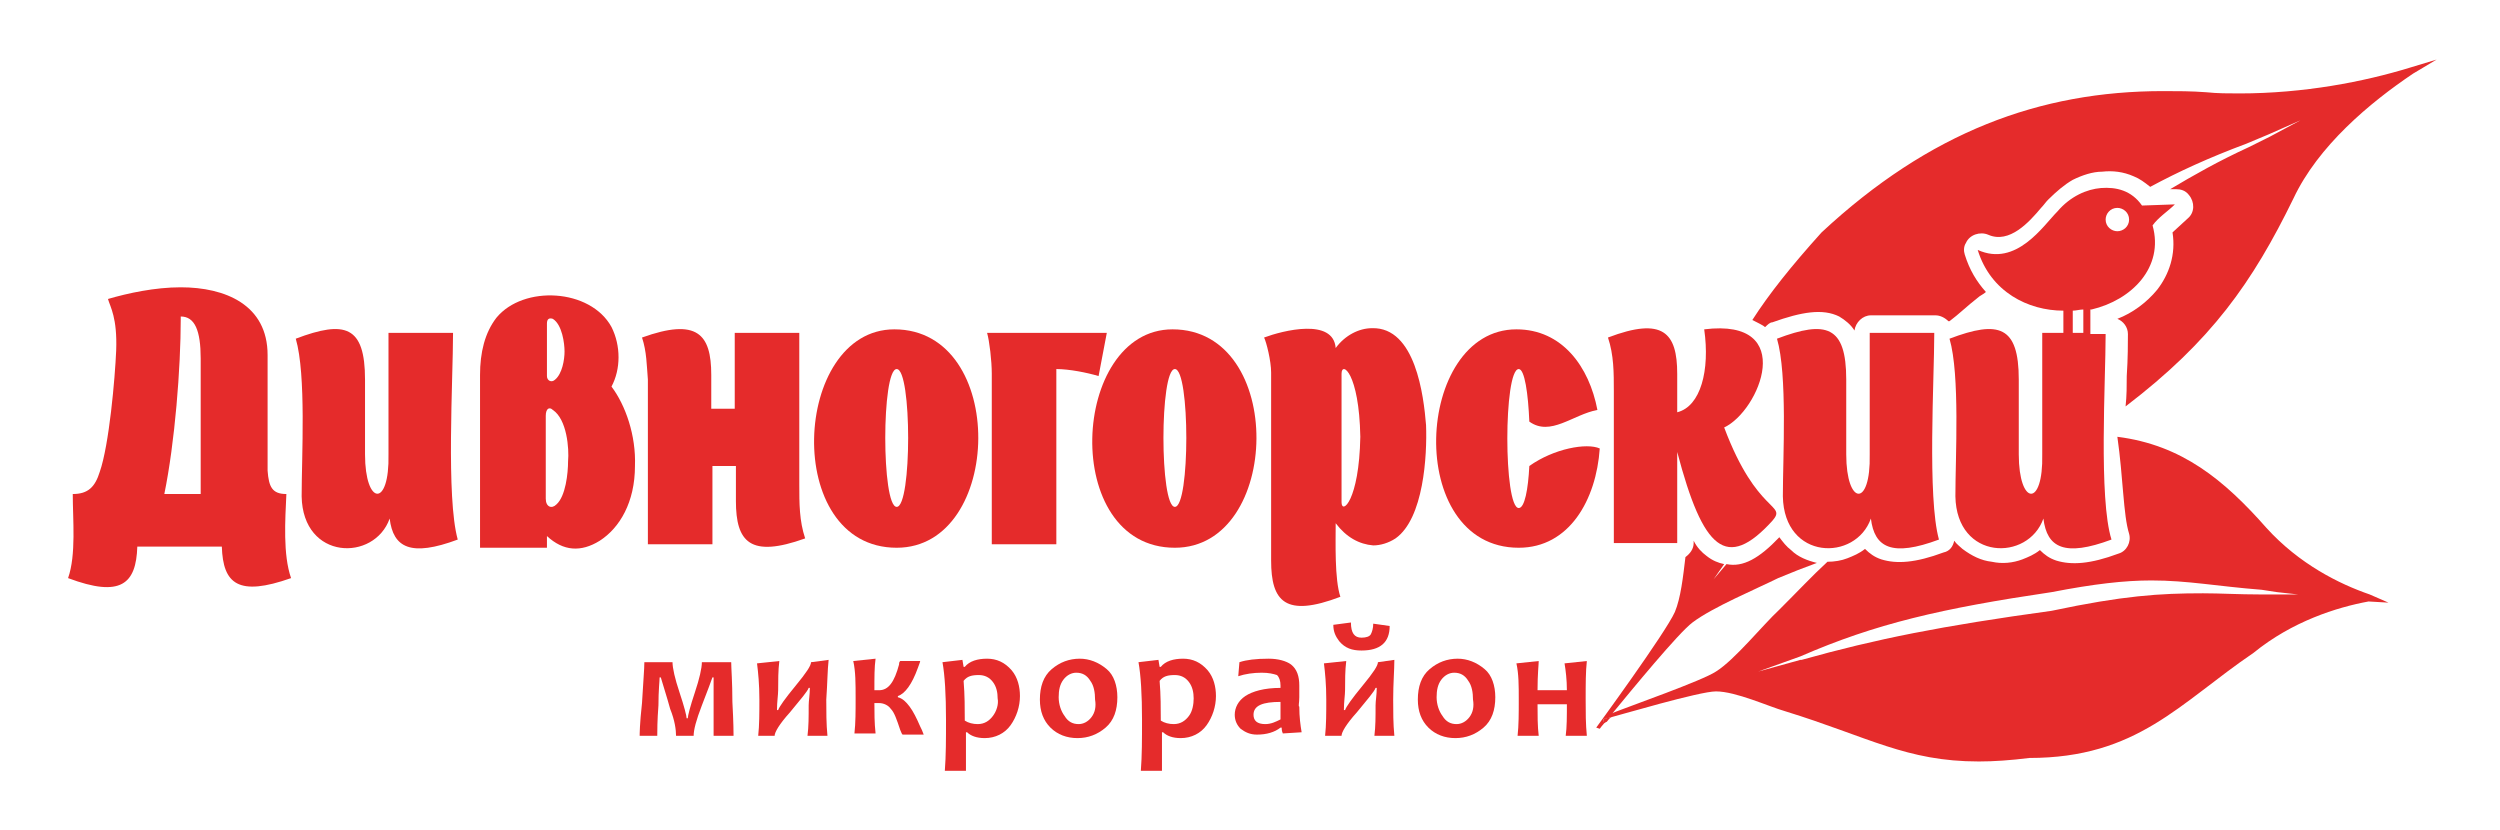
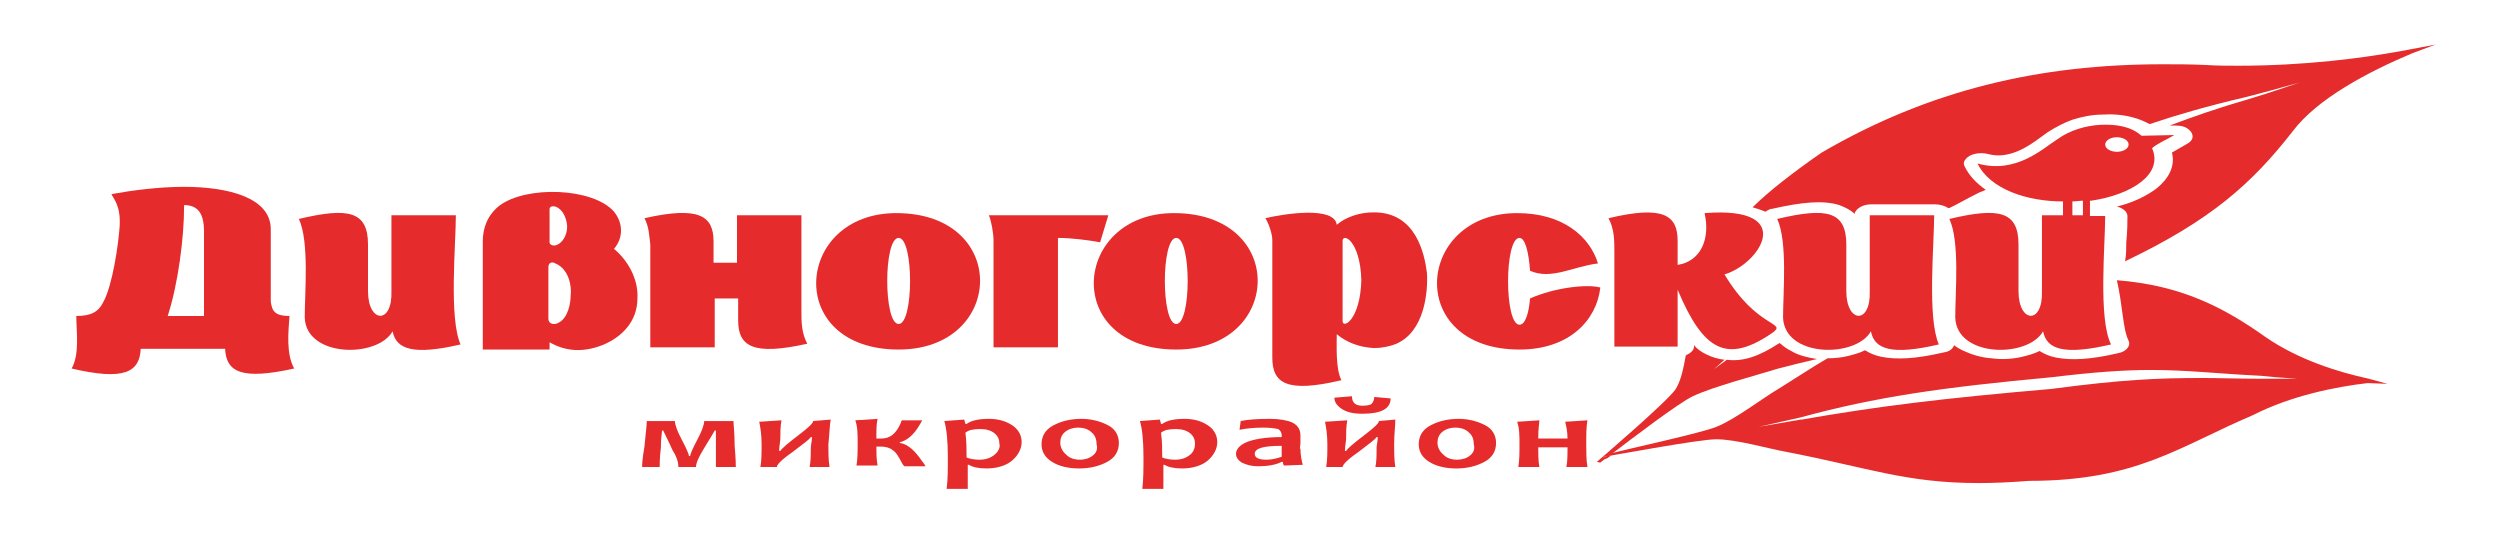
- <svg xmlns="http://www.w3.org/2000/svg" width="202" height="67" viewBox="0 0 202 67" fill="none">
-   <path d="M129.545 58.13C129.545 58.13 129.734 58.035 130.114 57.846C131.821 55.77 135.614 51.147 136.752 50.297C138.364 49.07 141.968 47.561 143.675 46.711C144.813 46.239 145.762 45.862 146.805 45.484C146.046 45.296 145.287 45.013 144.718 44.447C144.339 44.163 144.054 43.786 143.77 43.408C142.158 45.107 140.83 45.862 139.502 45.579L138.459 46.806L139.313 45.579C138.838 45.484 138.364 45.296 137.89 44.918C137.511 44.635 137.131 44.258 136.847 43.691V43.88C136.847 44.352 136.562 44.73 136.183 45.013C135.993 46.617 135.804 48.316 135.33 49.448C134.571 51.147 128.976 58.79 128.976 58.79L129.26 58.885C129.26 58.885 129.45 58.601 129.829 58.224C129.639 58.318 129.545 58.318 129.545 58.318V58.13Z" fill="#E52B2B" />
-   <path d="M142.632 26.422C142.822 26.234 143.011 26.045 143.201 26.045C145.572 25.196 147.279 24.913 148.607 25.573C149.081 25.856 149.555 26.234 149.84 26.706C149.934 26.045 150.503 25.479 151.167 25.479H156.383C156.763 25.479 157.142 25.668 157.426 25.951C157.426 25.951 157.426 25.951 157.521 25.951C158.28 25.384 158.944 24.724 159.797 24.063C159.987 23.875 160.271 23.78 160.461 23.591C159.702 22.742 159.133 21.799 158.754 20.572C158.659 20.289 158.659 19.911 158.849 19.628C159.133 18.968 159.987 18.684 160.651 18.968C162.358 19.723 163.97 17.93 164.918 16.797C165.108 16.608 165.298 16.325 165.487 16.137C166.151 15.476 166.815 14.91 167.479 14.532C168.238 14.155 169.091 13.872 169.85 13.872C170.703 13.777 171.557 13.872 172.41 14.249C172.885 14.438 173.264 14.721 173.738 15.098C176.014 13.872 178.48 12.739 181.515 11.607L183.317 10.852L185.877 9.72L183.411 11.041L181.704 11.89C179.239 13.023 177.247 14.155 175.35 15.287H175.825C176.204 15.287 176.583 15.382 176.868 15.759C177.342 16.325 177.342 17.175 176.773 17.646L175.54 18.779C175.825 20.572 175.256 22.176 174.307 23.403C173.454 24.441 172.316 25.29 171.083 25.762C171.557 25.951 171.936 26.422 171.936 26.989C171.936 27.649 171.936 28.97 171.841 30.386C171.841 31.141 171.841 31.99 171.747 32.839C178.67 27.555 181.989 22.837 185.308 16.042C187.3 11.796 191.472 8.304 194.981 5.945L196.878 4.813L194.697 5.473C190.998 6.606 186.162 7.549 180.946 7.549C180.092 7.549 179.144 7.549 178.29 7.455C177.057 7.361 175.919 7.361 174.781 7.361C164.824 7.361 155.909 10.663 147.184 18.779C144.718 21.515 142.917 23.78 141.589 25.856C141.968 26.045 142.348 26.234 142.632 26.422C142.442 26.328 142.537 26.422 142.632 26.422Z" fill="#E52B2B" />
-   <path d="M172.031 43.125C172.221 43.786 171.842 44.541 171.178 44.73C168.902 45.579 167.384 45.673 166.151 45.296C165.582 45.107 165.203 44.824 164.824 44.446C164.35 44.824 163.875 45.013 163.401 45.201C162.643 45.484 161.789 45.579 160.936 45.39C160.082 45.296 159.323 44.918 158.565 44.352C158.375 44.163 158.09 43.974 157.901 43.691C157.806 44.163 157.521 44.541 157.047 44.635C154.771 45.484 153.254 45.579 152.021 45.201C151.452 45.013 151.073 44.73 150.693 44.352C150.219 44.73 149.745 44.918 149.271 45.107C148.797 45.296 148.228 45.39 147.659 45.39C146.426 46.522 145.193 47.844 143.77 49.259C142.443 50.486 140.167 53.317 138.649 54.261C137.511 55.015 131.821 56.997 129.924 57.752C129.829 57.941 129.735 58.035 129.545 58.13C130.967 57.752 137.321 55.865 138.649 55.865C140.261 55.865 142.917 57.091 144.244 57.469C150.978 59.545 154.013 61.527 159.892 61.527C161.125 61.527 162.453 61.432 163.97 61.244C172.695 61.244 176.109 56.808 182.084 52.751C185.213 50.203 188.817 49.07 191.378 48.599L192.99 48.693L191.473 48.032C189.007 47.183 185.782 45.579 183.127 42.653C179.713 38.784 176.299 35.953 171.083 35.293C171.557 38.596 171.557 41.615 172.031 43.125ZM182.748 47.655L183.981 47.844L185.688 48.032H183.981H182.748H182.653C180.851 48.032 179.428 47.938 178.006 47.938C174.497 47.938 171.557 48.127 165.772 49.353C156.858 50.58 151.642 51.618 145.572 53.317H145.477L142.063 54.261L145.477 53.034C151.547 50.391 156.858 49.165 165.772 47.844C169.186 47.183 171.652 46.9 173.833 46.9C176.773 46.9 179.144 47.372 182.748 47.655Z" fill="#E52B2B" />
-   <path d="M129.545 58.13V58.413C129.545 58.413 129.64 58.413 129.829 58.318C129.924 58.224 130.019 58.035 130.209 57.941C129.735 58.035 129.545 58.13 129.545 58.13Z" fill="#E52B2B" />
-   <path fill-rule="evenodd" clip-rule="evenodd" d="M175.73 16.514L173.075 16.608C172.221 15.382 170.988 15.098 169.755 15.193C168.617 15.287 167.29 15.853 166.246 17.08C165.108 18.213 162.927 21.61 159.798 20.194C160.841 23.591 163.875 25.101 166.721 25.101V26.894H165.013V36.708C165.108 41.049 163.117 40.861 163.117 36.708C163.117 34.632 163.117 32.839 163.117 30.669C163.117 26.328 161.505 25.856 157.521 27.366C158.375 30.291 157.996 36.897 157.996 40.105C158.09 45.296 163.875 45.39 165.108 41.898C165.393 44.258 166.815 45.013 170.609 43.597C169.566 40.294 170.135 30.763 170.135 26.989H168.902V25.007H168.997C172.221 24.252 174.876 21.61 173.928 18.213C174.402 17.552 175.161 17.08 175.73 16.514ZM167.479 26.894V25.101C167.764 25.101 168.048 25.007 168.333 25.007V26.894H167.479ZM171.083 18.684C170.609 18.684 170.135 18.307 170.135 17.741C170.135 17.269 170.514 16.797 171.083 16.797C171.557 16.797 172.031 17.175 172.031 17.741C172.031 18.307 171.557 18.684 171.083 18.684Z" fill="#E52B2B" />
-   <path fill-rule="evenodd" clip-rule="evenodd" d="M23.139 39.917C22.001 39.917 21.717 39.351 21.622 38.029V28.687C21.622 24.63 18.208 23.214 14.604 23.214C12.518 23.214 10.337 23.686 8.724 24.158C8.914 24.818 9.483 25.668 9.388 28.31C9.293 30.575 8.819 35.953 8.061 38.124C7.681 39.351 7.112 39.917 5.879 39.917C5.879 41.993 6.164 44.824 5.5 46.711C9.768 48.315 11.001 47.183 11.095 44.163H17.924C18.018 47.183 19.251 48.221 23.519 46.711C22.855 44.824 23.045 41.993 23.139 39.917ZM16.216 39.917H13.277C14.13 35.765 14.604 29.725 14.604 25.762V25.573C15.742 25.573 16.216 26.706 16.216 28.97V39.917Z" fill="#E52B2B" />
-   <path fill-rule="evenodd" clip-rule="evenodd" d="M89.43 26.894H79.757C79.947 27.555 80.136 29.159 80.136 30.197V43.975H85.352V29.82C86.395 29.82 87.818 30.103 88.766 30.386L89.43 26.894Z" fill="#E52B2B" />
-   <path fill-rule="evenodd" clip-rule="evenodd" d="M94.741 26.611C86.49 26.611 85.636 44.258 94.93 44.258C103.56 44.258 103.94 26.611 94.741 26.611ZM94.93 40.955C93.698 40.955 93.698 29.82 94.93 29.82C96.163 29.82 96.163 40.955 94.93 40.955Z" fill="#E52B2B" />
-   <path fill-rule="evenodd" clip-rule="evenodd" d="M110.863 26.517C109.819 26.517 108.681 27.083 107.923 28.121C107.733 25.668 103.655 26.706 102.138 27.272C102.327 27.649 102.707 29.159 102.707 30.103V45.296C102.707 48.599 103.845 49.92 108.302 48.221C107.828 46.806 107.923 43.786 107.923 42.276C108.776 43.408 109.819 43.975 110.957 44.069C111.526 44.069 112.19 43.88 112.759 43.503C115.035 41.898 115.32 36.803 115.225 34.349C115.035 31.99 114.371 26.422 110.863 26.517ZM108.397 40.577V30.197C108.397 29.159 109.819 30.103 109.914 35.293C109.819 40.483 108.397 41.615 108.397 40.577Z" fill="#E52B2B" />
-   <path fill-rule="evenodd" clip-rule="evenodd" d="M137.7 26.611C138.175 29.914 137.416 32.839 135.519 33.311V30.197C135.519 26.894 134.381 25.573 129.924 27.272C130.398 28.687 130.398 30.103 130.398 31.613V43.88H135.519V36.52C137.606 44.446 139.502 46.145 143.201 42.087C144.434 40.672 141.968 41.615 139.313 34.538C142.158 33.217 145.287 25.668 137.7 26.611Z" fill="#E52B2B" />
-   <path fill-rule="evenodd" clip-rule="evenodd" d="M72.264 26.611C64.013 26.611 63.16 44.258 72.454 44.258C81.084 44.258 81.463 26.611 72.264 26.611ZM72.454 40.955C71.221 40.955 71.221 29.82 72.454 29.82C73.687 29.82 73.687 40.955 72.454 40.955Z" fill="#E52B2B" />
-   <path fill-rule="evenodd" clip-rule="evenodd" d="M64.583 39.162V26.894H59.367V33.028H57.47V30.291C57.47 26.989 56.332 25.668 51.875 27.272C52.254 28.404 52.254 29.537 52.349 30.669V43.975H57.565V37.652H59.462V39.917V40.483C59.462 43.786 60.6 45.107 65.057 43.503C64.583 42.087 64.583 40.672 64.583 39.162Z" fill="#E52B2B" />
-   <path fill-rule="evenodd" clip-rule="evenodd" d="M123.57 37.652C123.475 39.539 123.191 41.049 122.716 41.049C121.484 41.049 121.484 29.82 122.716 29.82C123.191 29.82 123.475 31.801 123.57 34.066C125.277 35.293 127.079 33.5 129.07 33.123C128.407 29.631 126.225 26.611 122.527 26.611C114.276 26.611 113.423 44.258 122.716 44.258C126.794 44.258 128.976 40.389 129.26 36.237C128.217 35.765 125.562 36.237 123.57 37.652Z" fill="#E52B2B" />
-   <path fill-rule="evenodd" clip-rule="evenodd" d="M156.289 26.894H151.073V36.708C151.168 41.049 149.176 40.86 149.176 36.708C149.176 34.632 149.176 32.839 149.176 30.669C149.176 26.328 147.564 25.856 143.581 27.366C144.435 30.291 144.055 36.897 144.055 40.105C144.15 45.296 149.935 45.39 151.168 41.898C151.452 44.258 152.875 45.013 156.668 43.597C155.72 40.2 156.289 30.669 156.289 26.894Z" fill="#E52B2B" />
-   <path fill-rule="evenodd" clip-rule="evenodd" d="M36.606 26.894H31.39V36.708C31.485 41.049 29.494 40.86 29.494 36.708C29.494 34.632 29.494 32.839 29.494 30.669C29.494 26.328 27.881 25.856 23.898 27.366C24.752 30.291 24.373 36.897 24.373 40.105C24.468 45.296 30.252 45.39 31.485 41.898C31.77 44.258 33.192 45.013 36.986 43.597C36.037 40.2 36.606 30.669 36.606 26.894Z" fill="#E52B2B" />
-   <path fill-rule="evenodd" clip-rule="evenodd" d="M49.409 31.235C50.167 29.82 50.167 27.932 49.409 26.422C47.702 23.308 42.296 23.025 40.115 25.668C39.166 26.894 38.787 28.498 38.787 30.291V44.258H44.193V43.314C45.52 44.541 46.943 44.635 48.46 43.691C50.073 42.653 51.305 40.577 51.305 37.652C51.4 35.199 50.547 32.745 49.409 31.235C49.504 31.235 49.409 31.235 49.409 31.235ZM44.193 26.139C44.193 25.762 44.382 25.668 44.667 25.762C45.426 26.234 45.615 27.744 45.615 28.404C45.615 29.065 45.426 30.197 44.857 30.669C44.572 30.952 44.193 30.763 44.193 30.386V26.139ZM45.9 37.275C45.9 38.218 45.71 40.105 44.951 40.766C44.572 41.144 44.098 40.955 44.098 40.294V33.594C44.098 33.028 44.382 32.839 44.667 33.122C45.805 33.877 45.995 36.236 45.9 37.275Z" fill="#E52B2B" />
-   <path fill-rule="evenodd" clip-rule="evenodd" d="M66.953 53.317L65.53 53.506C65.53 53.789 65.151 54.355 64.297 55.393C63.444 56.431 62.97 57.092 62.875 57.375H62.78C62.78 56.714 62.875 56.148 62.875 55.77C62.875 55.016 62.875 54.166 62.97 53.411L61.168 53.6C61.263 54.355 61.358 55.299 61.358 56.525C61.358 57.563 61.358 58.601 61.263 59.451H62.59C62.59 59.168 62.97 58.507 63.823 57.563C64.677 56.525 65.246 55.865 65.341 55.582H65.436C65.436 56.148 65.341 56.62 65.341 56.997C65.341 57.941 65.341 58.696 65.246 59.451H66.858C66.763 58.507 66.763 57.469 66.763 56.525C66.858 55.204 66.858 54.166 66.953 53.317Z" fill="#E52B2B" />
-   <path fill-rule="evenodd" clip-rule="evenodd" d="M110.008 52.562C111.526 52.562 112.285 51.901 112.285 50.58L110.957 50.392C110.957 50.769 110.862 51.052 110.767 51.241C110.672 51.429 110.388 51.524 110.008 51.524C109.439 51.524 109.155 51.146 109.155 50.297L107.732 50.486C107.732 51.052 107.922 51.429 108.207 51.807C108.681 52.373 109.25 52.562 110.008 52.562Z" fill="#E52B2B" />
-   <path fill-rule="evenodd" clip-rule="evenodd" d="M79.756 53.222C78.997 53.222 78.334 53.411 77.954 53.883H77.859L77.764 53.317L76.152 53.505C76.342 54.544 76.437 56.148 76.437 58.129C76.437 59.734 76.437 61.055 76.342 62.282H78.049C78.049 61.243 78.049 60.206 78.049 59.167H78.144C78.428 59.451 78.903 59.639 79.566 59.639C80.42 59.639 81.179 59.262 81.653 58.601C82.127 57.941 82.412 57.091 82.412 56.242C82.412 55.487 82.222 54.732 81.748 54.166C81.179 53.505 80.515 53.222 79.756 53.222ZM80.23 57.846C79.946 58.224 79.566 58.507 78.997 58.507C78.618 58.507 78.239 58.413 77.954 58.224C77.954 57.28 77.954 56.148 77.859 55.015C78.144 54.638 78.523 54.544 79.092 54.544C79.566 54.544 79.946 54.732 80.23 55.11C80.515 55.487 80.61 55.959 80.61 56.431C80.704 56.903 80.515 57.469 80.23 57.846Z" fill="#E52B2B" />
-   <path fill-rule="evenodd" clip-rule="evenodd" d="M59.082 53.506H56.711C56.711 53.977 56.521 54.827 56.142 55.959C55.763 57.092 55.573 57.846 55.573 58.035H55.478C55.478 57.846 55.288 57.092 54.909 55.959C54.53 54.827 54.34 53.977 54.34 53.506H52.064C52.064 54.072 51.969 55.11 51.874 56.808C51.685 58.507 51.685 59.356 51.685 59.451H53.107C53.107 59.073 53.107 58.224 53.202 56.997C53.202 55.77 53.297 55.016 53.297 54.732H53.392C53.581 55.393 53.866 56.242 54.15 57.28C54.53 58.224 54.624 58.979 54.624 59.451H56.047C56.047 58.979 56.237 58.224 56.711 56.997C57.185 55.77 57.47 55.016 57.564 54.732H57.659C57.659 55.016 57.659 55.676 57.659 56.808C57.659 57.941 57.659 58.79 57.659 59.451H59.271C59.271 59.262 59.271 58.413 59.177 56.714C59.177 55.11 59.082 53.977 59.082 53.506Z" fill="#E52B2B" />
-   <path fill-rule="evenodd" clip-rule="evenodd" d="M73.496 57.091C73.212 56.714 72.927 56.431 72.548 56.337V56.242C73.117 56.053 73.686 55.298 74.16 53.977C74.255 53.694 74.35 53.505 74.35 53.411H72.738C72.643 53.505 72.643 53.6 72.643 53.694C72.264 55.11 71.789 55.77 71.031 55.77C70.936 55.77 70.841 55.77 70.651 55.77C70.651 54.732 70.651 53.883 70.746 53.222L68.944 53.411C69.134 54.26 69.134 55.204 69.134 56.431C69.134 57.469 69.134 58.413 69.039 59.262H70.746C70.651 58.413 70.651 57.563 70.651 56.808C70.841 56.808 70.936 56.808 71.031 56.808C71.41 56.808 71.789 56.997 71.979 57.28C72.264 57.563 72.453 58.129 72.738 58.979C72.833 59.167 72.833 59.262 72.927 59.356H74.635C74.54 59.073 74.445 58.884 74.35 58.696C74.066 58.035 73.781 57.469 73.496 57.091Z" fill="#E52B2B" />
-   <path fill-rule="evenodd" clip-rule="evenodd" d="M87.248 53.222C86.394 53.222 85.636 53.505 84.972 54.072C84.308 54.638 84.023 55.487 84.023 56.525C84.023 57.469 84.308 58.224 84.877 58.79C85.446 59.356 86.205 59.639 87.058 59.639C87.912 59.639 88.67 59.356 89.334 58.79C89.998 58.224 90.283 57.374 90.283 56.337C90.283 55.393 89.998 54.544 89.429 54.072C88.765 53.505 88.007 53.222 87.248 53.222ZM88.196 57.941C87.912 58.318 87.532 58.507 87.153 58.507C86.679 58.507 86.299 58.318 86.015 57.846C85.731 57.469 85.541 56.903 85.541 56.337C85.541 55.77 85.636 55.298 85.92 54.921C86.205 54.544 86.584 54.355 86.963 54.355C87.438 54.355 87.817 54.544 88.101 55.015C88.386 55.393 88.481 55.959 88.481 56.525C88.576 57.091 88.481 57.563 88.196 57.941Z" fill="#E52B2B" />
-   <path fill-rule="evenodd" clip-rule="evenodd" d="M95.594 53.222C94.835 53.222 94.171 53.411 93.792 53.883H93.697L93.602 53.317L91.99 53.505C92.18 54.544 92.275 56.148 92.275 58.129C92.275 59.734 92.275 61.055 92.18 62.282H93.887C93.887 61.243 93.887 60.206 93.887 59.167H93.982C94.266 59.451 94.74 59.639 95.404 59.639C96.258 59.639 97.016 59.262 97.491 58.601C97.965 57.941 98.249 57.091 98.249 56.242C98.249 55.487 98.06 54.732 97.585 54.166C97.016 53.505 96.353 53.222 95.594 53.222ZM96.068 57.846C95.784 58.224 95.404 58.507 94.835 58.507C94.456 58.507 94.077 58.413 93.792 58.224C93.792 57.28 93.792 56.148 93.697 55.015C93.982 54.638 94.361 54.544 94.93 54.544C95.404 54.544 95.784 54.732 96.068 55.11C96.353 55.487 96.448 55.959 96.448 56.431C96.448 56.903 96.353 57.469 96.068 57.846Z" fill="#E52B2B" />
-   <path fill-rule="evenodd" clip-rule="evenodd" d="M128.217 59.451C128.122 58.507 128.122 57.563 128.122 56.525C128.122 55.298 128.122 54.26 128.217 53.411L126.415 53.6C126.509 54.166 126.604 54.921 126.604 55.77H124.233C124.233 54.449 124.328 53.694 124.328 53.411L122.526 53.6C122.716 54.449 122.716 55.393 122.716 56.525C122.716 57.658 122.716 58.601 122.621 59.451H124.328C124.233 58.696 124.233 57.752 124.233 56.903H126.604C126.604 57.846 126.604 58.79 126.509 59.451H128.217Z" fill="#E52B2B" />
-   <path fill-rule="evenodd" clip-rule="evenodd" d="M117.785 53.222C116.931 53.222 116.173 53.505 115.509 54.072C114.845 54.638 114.561 55.487 114.561 56.525C114.561 57.469 114.845 58.224 115.414 58.79C115.983 59.356 116.742 59.639 117.595 59.639C118.449 59.639 119.207 59.356 119.871 58.79C120.535 58.224 120.82 57.374 120.82 56.337C120.82 55.393 120.535 54.544 119.966 54.072C119.302 53.505 118.544 53.222 117.785 53.222ZM118.733 57.941C118.449 58.318 118.069 58.507 117.69 58.507C117.216 58.507 116.837 58.318 116.552 57.846C116.268 57.469 116.078 56.903 116.078 56.337C116.078 55.77 116.173 55.298 116.457 54.921C116.742 54.544 117.121 54.355 117.5 54.355C117.975 54.355 118.354 54.544 118.638 55.015C118.923 55.393 119.018 55.959 119.018 56.525C119.113 57.091 119.018 57.563 118.733 57.941Z" fill="#E52B2B" />
-   <path fill-rule="evenodd" clip-rule="evenodd" d="M104.983 56.337C104.983 55.865 104.983 55.582 104.983 55.393C104.983 54.638 104.793 54.072 104.319 53.694C103.939 53.411 103.276 53.222 102.517 53.222C101.474 53.222 100.715 53.317 100.146 53.505L100.051 54.638C100.62 54.449 101.284 54.355 101.948 54.355C102.517 54.355 102.896 54.449 103.181 54.544C103.37 54.732 103.465 55.015 103.465 55.393C103.465 55.487 103.465 55.487 103.465 55.582C102.137 55.582 101.189 55.865 100.62 56.242C100.051 56.62 99.767 57.186 99.767 57.752C99.767 58.224 99.956 58.601 100.241 58.884C100.62 59.167 100.999 59.356 101.568 59.356C102.327 59.356 102.991 59.167 103.465 58.79H103.56C103.56 58.884 103.56 59.073 103.655 59.262L105.172 59.167C105.077 58.601 104.983 57.941 104.983 57.091C104.888 57.091 104.983 56.808 104.983 56.337ZM102.232 58.507C101.568 58.507 101.284 58.224 101.284 57.752C101.284 56.997 102.043 56.714 103.465 56.714C103.465 57.091 103.465 57.563 103.465 58.129C103.086 58.318 102.707 58.507 102.232 58.507Z" fill="#E52B2B" />
-   <path fill-rule="evenodd" clip-rule="evenodd" d="M112.664 53.317L111.336 53.506C111.336 53.789 110.957 54.355 110.103 55.393C109.25 56.431 108.776 57.092 108.681 57.375H108.586C108.586 56.714 108.681 56.148 108.681 55.77C108.681 55.016 108.681 54.166 108.776 53.411L106.974 53.6C107.068 54.355 107.163 55.299 107.163 56.525C107.163 57.563 107.163 58.601 107.068 59.451H108.396C108.396 59.168 108.776 58.507 109.629 57.563C110.483 56.525 111.052 55.865 111.146 55.582H111.241C111.241 56.148 111.146 56.62 111.146 56.997C111.146 57.941 111.146 58.696 111.052 59.451H112.664C112.569 58.507 112.569 57.469 112.569 56.525C112.569 55.204 112.664 54.166 112.664 53.317Z" fill="#E52B2B" />
+ <svg xmlns="http://www.w3.org/2000/svg" width="300" height="64" viewBox="0 0 300 64" fill="none">
+   <path d="M192.459 54.815C192.459 54.815 192.74 54.727 193.302 54.552C195.832 52.626 201.455 48.336 203.142 47.548C205.532 46.41 210.873 45.009 213.403 44.221C215.09 43.783 216.496 43.433 218.042 43.083C216.918 42.908 215.793 42.645 214.95 42.12C214.387 41.857 213.966 41.507 213.544 41.157C211.154 42.733 209.186 43.433 207.218 43.17L205.672 44.309L206.937 43.17C206.234 43.083 205.532 42.908 204.829 42.557C204.266 42.295 203.704 41.945 203.282 41.419V41.594C203.282 42.032 202.861 42.383 202.298 42.645C202.017 44.133 201.736 45.709 201.033 46.76C199.909 48.336 191.615 55.428 191.615 55.428L192.037 55.515C192.037 55.515 192.318 55.252 192.88 54.902C192.599 54.99 192.459 54.99 192.459 54.99V54.815Z" fill="#E52B2B" />
+   <path d="M211.858 25.398C212.139 25.222 212.42 25.047 212.701 25.047C216.215 24.259 218.746 23.997 220.714 24.61C221.416 24.872 222.119 25.222 222.541 25.66C222.682 25.047 223.525 24.522 224.509 24.522H232.24C232.802 24.522 233.365 24.697 233.786 24.96C233.786 24.96 233.786 24.96 233.927 24.96C235.052 24.434 236.036 23.822 237.301 23.209C237.582 23.034 238.004 22.946 238.285 22.771C237.16 21.983 236.317 21.108 235.754 19.969C235.614 19.707 235.614 19.357 235.895 19.094C236.317 18.481 237.582 18.218 238.566 18.481C241.096 19.181 243.486 17.518 244.891 16.467C245.172 16.292 245.454 16.03 245.735 15.854C246.719 15.242 247.703 14.716 248.687 14.366C249.811 14.016 251.076 13.753 252.201 13.753C253.466 13.666 254.731 13.753 255.996 14.104C256.699 14.279 257.261 14.541 257.964 14.891C261.338 13.753 264.993 12.703 269.491 11.652L272.162 10.952L275.957 9.901L272.302 11.127L269.772 11.915C266.117 12.965 263.165 14.016 260.354 15.066H261.057C261.619 15.066 262.181 15.154 262.603 15.504C263.306 16.03 263.306 16.818 262.462 17.255L260.635 18.306C261.057 19.969 260.213 21.458 258.808 22.596C257.543 23.559 255.856 24.347 254.028 24.785C254.731 24.96 255.293 25.398 255.293 25.923C255.293 26.536 255.293 27.761 255.153 29.075C255.153 29.775 255.153 30.563 255.012 31.351C265.274 26.448 270.194 22.071 275.114 15.767C278.066 11.827 284.251 8.588 289.452 6.399L292.263 5.348L289.03 5.961C283.548 7.012 276.379 7.887 268.647 7.887C267.382 7.887 265.977 7.887 264.712 7.8C262.884 7.712 261.197 7.712 259.51 7.712C244.751 7.712 231.537 10.777 218.605 18.306C214.95 20.845 212.279 22.946 210.312 24.872C210.874 25.047 211.436 25.222 211.858 25.398C211.717 25.398 211.577 25.31 211.858 25.398Z" fill="#E52B2B" />
+   <path d="M255.434 40.894C255.715 41.507 255.153 42.207 254.169 42.382C250.795 43.17 248.546 43.258 246.718 42.908C245.875 42.733 245.313 42.47 244.75 42.12C244.048 42.47 243.345 42.645 242.642 42.82C241.517 43.083 240.252 43.17 238.987 42.995C237.722 42.908 236.597 42.557 235.473 42.032C235.192 41.857 234.77 41.682 234.489 41.419C234.348 41.857 233.927 42.207 233.224 42.295C229.85 43.083 227.601 43.17 225.774 42.82C224.93 42.645 224.368 42.382 223.806 42.032C223.103 42.382 222.4 42.557 221.697 42.733C220.994 42.908 220.151 42.995 219.308 42.995C217.48 44.046 215.653 45.272 213.544 46.585C211.576 47.723 208.203 50.349 205.954 51.225C204.267 51.925 195.833 53.764 193.021 54.464C192.881 54.639 192.74 54.727 192.459 54.815C194.568 54.464 203.986 52.713 205.954 52.713C208.343 52.713 212.279 53.852 214.247 54.202C224.227 56.128 228.726 57.967 237.441 57.967C239.268 57.967 241.236 57.879 243.485 57.704C256.418 57.704 261.478 53.589 270.334 49.824C274.973 47.46 280.314 46.41 284.11 45.972L286.499 46.059L284.25 45.447C280.595 44.659 275.816 43.17 271.88 40.456C266.82 36.867 261.759 34.24 254.028 33.627C254.731 36.692 254.731 39.493 255.434 40.894ZM271.318 45.096L273.145 45.272L275.676 45.447H273.145H271.318H271.177C268.507 45.447 266.398 45.359 264.289 45.359C259.088 45.359 254.731 45.534 246.156 46.672C232.943 47.811 225.211 48.774 216.215 50.349H216.074L211.014 51.225L216.074 50.087C225.071 47.636 232.943 46.497 246.156 45.272C251.217 44.659 254.871 44.396 258.104 44.396C262.462 44.396 265.976 44.834 271.318 45.096Z" fill="#E52B2B" />
+   <path d="M192.459 54.815V55.077C192.459 55.077 192.6 55.077 192.881 54.99C193.021 54.902 193.162 54.727 193.443 54.639C192.74 54.727 192.459 54.815 192.459 54.815Z" fill="#E52B2B" />
+   <path fill-rule="evenodd" clip-rule="evenodd" d="M260.916 16.205L256.98 16.292C255.715 15.154 253.887 14.891 252.06 14.979C250.373 15.066 248.405 15.592 246.859 16.73C245.172 17.78 241.939 20.932 237.3 19.619C238.847 22.771 243.345 24.172 247.562 24.172V25.835H245.032V34.941C245.172 38.968 242.22 38.793 242.22 34.941C242.22 33.014 242.22 31.351 242.22 29.337C242.22 25.31 239.831 24.872 233.927 26.273C235.192 28.987 234.63 35.116 234.63 38.092C234.77 42.908 243.345 42.995 245.172 39.756C245.594 41.944 247.702 42.645 253.325 41.332C251.779 38.267 252.622 29.425 252.622 25.923H250.795V24.084H250.936C255.715 23.384 259.651 20.932 258.245 17.78C258.948 17.168 260.073 16.73 260.916 16.205ZM248.686 25.835V24.172C249.108 24.172 249.53 24.084 249.952 24.084V25.835H248.686ZM254.028 18.218C253.325 18.218 252.622 17.868 252.622 17.343C252.622 16.905 253.185 16.467 254.028 16.467C254.731 16.467 255.434 16.817 255.434 17.343C255.434 17.868 254.731 18.218 254.028 18.218Z" fill="#E52B2B" />
+   <path fill-rule="evenodd" clip-rule="evenodd" d="M34.741 37.917C33.055 37.917 32.633 37.392 32.492 36.166V27.499C32.492 23.734 27.432 22.421 22.09 22.421C18.998 22.421 15.765 22.858 13.375 23.296C13.656 23.909 14.5 24.697 14.359 27.148C14.218 29.25 13.516 34.24 12.391 36.254C11.829 37.392 10.985 37.917 9.158 37.917C9.158 39.843 9.58 42.47 8.596 44.221C14.921 45.709 16.749 44.659 16.889 41.857H27.01C27.151 44.659 28.978 45.622 35.304 44.221C34.32 42.47 34.601 39.843 34.741 37.917ZM24.48 37.917H20.122C21.387 34.065 22.09 28.462 22.09 24.785V24.61C23.777 24.61 24.48 25.66 24.48 27.761V37.917Z" fill="#E52B2B" />
+   <path fill-rule="evenodd" clip-rule="evenodd" d="M132.999 25.835H118.661C118.942 26.448 119.223 27.936 119.223 28.899V41.682H126.955V28.549C128.501 28.549 130.609 28.812 132.015 29.075L132.999 25.835Z" fill="#E52B2B" />
+   <path fill-rule="evenodd" clip-rule="evenodd" d="M140.871 25.573C128.641 25.573 127.376 41.945 141.152 41.945C153.944 41.945 154.506 25.573 140.871 25.573ZM141.152 38.88C139.324 38.88 139.324 28.549 141.152 28.549C142.979 28.549 142.979 38.88 141.152 38.88Z" fill="#E52B2B" />
+   <path fill-rule="evenodd" clip-rule="evenodd" d="M164.767 25.485C163.221 25.485 161.534 26.01 160.41 26.973C160.129 24.697 154.084 25.66 151.835 26.185C152.116 26.536 152.678 27.936 152.678 28.812V42.908C152.678 45.972 154.365 47.198 160.972 45.622C160.269 44.308 160.41 41.507 160.41 40.106C161.675 41.157 163.221 41.682 164.908 41.769C165.751 41.769 166.735 41.594 167.579 41.244C170.952 39.756 171.374 35.028 171.233 32.752C170.952 30.563 169.968 25.397 164.767 25.485ZM161.112 38.53V28.899C161.112 27.936 163.221 28.812 163.362 33.627C163.221 38.443 161.112 39.493 161.112 38.53Z" fill="#E52B2B" />
+   <path fill-rule="evenodd" clip-rule="evenodd" d="M204.548 25.573C205.251 28.637 204.126 31.351 201.315 31.789V28.899C201.315 25.835 199.628 24.61 193.021 26.185C193.724 27.499 193.724 28.812 193.724 30.213V41.594H201.315V34.765C204.408 42.12 207.219 43.696 212.701 39.931C214.528 38.618 210.874 39.493 206.938 32.927C211.155 31.701 215.794 24.697 204.548 25.573Z" fill="#E52B2B" />
+   <path fill-rule="evenodd" clip-rule="evenodd" d="M107.556 25.573C95.327 25.573 94.062 41.945 107.837 41.945C120.629 41.945 121.191 25.573 107.556 25.573ZM107.837 38.88C106.01 38.88 106.01 28.549 107.837 28.549C109.665 28.549 109.665 38.88 107.837 38.88Z" fill="#E52B2B" />
+   <path fill-rule="evenodd" clip-rule="evenodd" d="M96.17 37.217V25.835H88.439V31.526H85.627V28.987C85.627 25.923 83.941 24.697 77.334 26.185C77.896 27.236 77.896 28.287 78.037 29.337V41.682H85.768V35.816H88.579V37.917V38.443C88.579 41.507 90.266 42.733 96.873 41.244C96.17 39.931 96.17 38.618 96.17 37.217Z" fill="#E52B2B" />
+   <path fill-rule="evenodd" clip-rule="evenodd" d="M183.603 35.816C183.463 37.567 183.041 38.968 182.338 38.968C180.511 38.968 180.511 28.549 182.338 28.549C183.041 28.549 183.463 30.388 183.603 32.489C186.134 33.627 188.805 31.964 191.756 31.614C190.772 28.374 187.539 25.573 182.057 25.573C169.828 25.573 168.563 41.945 182.338 41.945C188.383 41.945 191.616 38.355 192.038 34.503C190.491 34.065 186.555 34.503 183.603 35.816Z" fill="#E52B2B" />
+   <path fill-rule="evenodd" clip-rule="evenodd" d="M232.1 25.835H224.369V34.941C224.509 38.968 221.557 38.793 221.557 34.941C221.557 33.014 221.557 31.351 221.557 29.337C221.557 25.31 219.168 24.872 213.264 26.273C214.529 28.987 213.967 35.116 213.967 38.092C214.107 42.908 222.682 42.995 224.509 39.756C224.931 41.945 227.039 42.645 232.662 41.332C231.256 38.18 232.1 29.337 232.1 25.835Z" fill="#E52B2B" />
+   <path fill-rule="evenodd" clip-rule="evenodd" d="M54.702 25.835H46.971V34.941C47.112 38.968 44.16 38.793 44.16 34.941C44.16 33.014 44.16 31.351 44.16 29.337C44.16 25.31 41.77 24.872 35.866 26.273C37.131 28.987 36.569 35.116 36.569 38.092C36.71 42.908 45.284 42.995 47.112 39.756C47.533 41.945 49.642 42.645 55.265 41.332C53.859 38.18 54.702 29.337 54.702 25.835Z" fill="#E52B2B" />
+   <path fill-rule="evenodd" clip-rule="evenodd" d="M73.679 29.863C74.804 28.549 74.804 26.798 73.679 25.398C71.149 22.508 63.137 22.246 59.904 24.697C58.498 25.835 57.935 27.324 57.935 28.987V41.945H65.948V41.069C67.916 42.207 70.024 42.295 72.273 41.419C74.663 40.456 76.491 38.53 76.491 35.816C76.631 33.54 75.366 31.263 73.679 29.863C73.679 29.863 73.82 29.863 73.679 29.863ZM65.948 25.135C65.948 24.785 66.229 24.697 66.651 24.785C67.775 25.222 68.056 26.623 68.056 27.236C68.056 27.849 67.775 28.9 66.932 29.337C66.51 29.6 65.948 29.425 65.948 29.075V25.135ZM68.478 35.466C68.478 36.341 68.197 38.092 67.073 38.705C66.51 39.056 65.807 38.88 65.807 38.267V32.051C65.807 31.526 66.229 31.351 66.651 31.614C68.338 32.314 68.619 34.503 68.478 35.466Z" fill="#E52B2B" />
+   <path fill-rule="evenodd" clip-rule="evenodd" d="M99.684 50.349L97.576 50.525C97.576 50.787 97.013 51.312 95.748 52.276C94.483 53.239 93.78 53.852 93.64 54.114H93.499C93.499 53.501 93.64 52.976 93.64 52.626C93.64 51.925 93.64 51.137 93.78 50.437L91.109 50.612C91.25 51.312 91.391 52.188 91.391 53.326C91.391 54.289 91.391 55.252 91.25 56.04H93.218C93.218 55.778 93.78 55.165 95.045 54.289C96.31 53.326 97.154 52.713 97.294 52.451H97.435C97.435 52.976 97.294 53.414 97.294 53.764C97.294 54.639 97.294 55.34 97.154 56.04H99.543C99.403 55.165 99.403 54.202 99.403 53.326C99.543 52.1 99.543 51.137 99.684 50.349Z" fill="#E52B2B" />
+   <path fill-rule="evenodd" clip-rule="evenodd" d="M163.503 49.649C165.752 49.649 166.876 49.036 166.876 47.81L164.908 47.635C164.908 47.986 164.768 48.248 164.627 48.423C164.487 48.599 164.065 48.686 163.503 48.686C162.659 48.686 162.237 48.336 162.237 47.548L160.129 47.723C160.129 48.248 160.41 48.599 160.832 48.949C161.535 49.474 162.378 49.649 163.503 49.649Z" fill="#E52B2B" />
+   <path fill-rule="evenodd" clip-rule="evenodd" d="M118.661 50.262C117.536 50.262 116.552 50.437 115.99 50.875H115.85L115.709 50.349L113.319 50.525C113.6 51.488 113.741 52.976 113.741 54.815C113.741 56.303 113.741 57.529 113.6 58.667H116.131C116.131 57.704 116.131 56.741 116.131 55.778H116.271C116.693 56.04 117.396 56.215 118.38 56.215C119.645 56.215 120.769 55.865 121.472 55.252C122.175 54.639 122.597 53.852 122.597 53.064C122.597 52.363 122.316 51.663 121.613 51.138C120.769 50.525 119.785 50.262 118.661 50.262ZM119.364 54.552C118.942 54.902 118.38 55.165 117.536 55.165C116.974 55.165 116.412 55.077 115.99 54.902C115.99 54.027 115.99 52.976 115.85 51.925C116.271 51.575 116.834 51.488 117.677 51.488C118.38 51.488 118.942 51.663 119.364 52.013C119.785 52.363 119.926 52.801 119.926 53.239C120.067 53.676 119.785 54.202 119.364 54.552Z" fill="#E52B2B" />
+   <path fill-rule="evenodd" clip-rule="evenodd" d="M88.017 50.525H84.503C84.503 50.962 84.222 51.75 83.659 52.801C83.097 53.852 82.816 54.552 82.816 54.727H82.675C82.675 54.552 82.394 53.852 81.832 52.801C81.27 51.75 80.989 50.962 80.989 50.525H77.615C77.615 51.05 77.474 52.013 77.334 53.589C77.053 55.165 77.053 55.953 77.053 56.04H79.161C79.161 55.69 79.161 54.902 79.302 53.764C79.302 52.626 79.442 51.925 79.442 51.663H79.583C79.864 52.276 80.286 53.063 80.707 54.027C81.27 54.902 81.41 55.602 81.41 56.04H83.519C83.519 55.602 83.8 54.902 84.503 53.764C85.206 52.626 85.627 51.925 85.768 51.663H85.909C85.909 51.925 85.909 52.538 85.909 53.589C85.909 54.639 85.909 55.427 85.909 56.04H88.298C88.298 55.865 88.298 55.077 88.158 53.501C88.158 52.013 88.017 50.962 88.017 50.525Z" fill="#E52B2B" />
+   <path fill-rule="evenodd" clip-rule="evenodd" d="M109.383 53.852C108.961 53.501 108.54 53.239 107.977 53.151V53.064C108.821 52.889 109.664 52.188 110.367 50.962C110.508 50.7 110.648 50.525 110.648 50.437H108.258C108.118 50.525 108.118 50.612 108.118 50.7C107.556 52.013 106.853 52.626 105.728 52.626C105.588 52.626 105.447 52.626 105.166 52.626C105.166 51.663 105.166 50.875 105.307 50.262L102.636 50.437C102.917 51.225 102.917 52.1 102.917 53.239C102.917 54.202 102.917 55.077 102.776 55.865H105.307C105.166 55.077 105.166 54.289 105.166 53.589C105.447 53.589 105.588 53.589 105.728 53.589C106.291 53.589 106.853 53.764 107.134 54.027C107.556 54.289 107.837 54.815 108.258 55.603C108.399 55.778 108.399 55.865 108.54 55.953H111.07C110.929 55.69 110.789 55.515 110.648 55.34C110.226 54.727 109.805 54.202 109.383 53.852Z" fill="#E52B2B" />
+   <path fill-rule="evenodd" clip-rule="evenodd" d="M129.766 50.262C128.501 50.262 127.376 50.525 126.392 51.05C125.408 51.575 124.986 52.363 124.986 53.326C124.986 54.202 125.408 54.902 126.251 55.428C127.095 55.953 128.219 56.215 129.485 56.215C130.75 56.215 131.874 55.953 132.858 55.428C133.842 54.902 134.264 54.114 134.264 53.151C134.264 52.276 133.842 51.488 132.999 51.05C132.015 50.525 130.89 50.262 129.766 50.262ZM131.171 54.639C130.75 54.99 130.187 55.165 129.625 55.165C128.922 55.165 128.36 54.99 127.938 54.552C127.517 54.202 127.235 53.676 127.235 53.151C127.235 52.626 127.376 52.188 127.798 51.838C128.219 51.488 128.782 51.313 129.344 51.313C130.047 51.313 130.609 51.488 131.031 51.925C131.452 52.276 131.593 52.801 131.593 53.326C131.734 53.852 131.593 54.289 131.171 54.639Z" fill="#E52B2B" />
+   <path fill-rule="evenodd" clip-rule="evenodd" d="M142.137 50.262C141.012 50.262 140.028 50.437 139.466 50.875H139.325L139.185 50.349L136.795 50.525C137.076 51.488 137.217 52.976 137.217 54.815C137.217 56.303 137.217 57.529 137.076 58.667H139.606C139.606 57.704 139.606 56.741 139.606 55.778H139.747C140.169 56.04 140.871 56.215 141.855 56.215C143.121 56.215 144.245 55.865 144.948 55.252C145.651 54.639 146.072 53.852 146.072 53.064C146.072 52.363 145.791 51.663 145.088 51.138C144.245 50.525 143.261 50.262 142.137 50.262ZM142.839 54.552C142.418 54.902 141.855 55.165 141.012 55.165C140.45 55.165 139.887 55.077 139.466 54.902C139.466 54.027 139.466 52.976 139.325 51.925C139.747 51.575 140.309 51.488 141.153 51.488C141.855 51.488 142.418 51.663 142.839 52.013C143.261 52.363 143.402 52.801 143.402 53.239C143.402 53.676 143.261 54.202 142.839 54.552Z" fill="#E52B2B" />
+   <path fill-rule="evenodd" clip-rule="evenodd" d="M190.491 56.04C190.35 55.165 190.35 54.289 190.35 53.326C190.35 52.188 190.35 51.225 190.491 50.437L187.82 50.612C187.961 51.137 188.101 51.838 188.101 52.626H184.587C184.587 51.4 184.727 50.7 184.727 50.437L182.057 50.612C182.338 51.4 182.338 52.276 182.338 53.326C182.338 54.377 182.338 55.252 182.197 56.04H184.727C184.587 55.34 184.587 54.464 184.587 53.676H188.101C188.101 54.552 188.101 55.427 187.961 56.04H190.491V56.04Z" fill="#E52B2B" />
+   <path fill-rule="evenodd" clip-rule="evenodd" d="M175.029 50.262C173.764 50.262 172.64 50.525 171.656 51.05C170.672 51.575 170.25 52.363 170.25 53.326C170.25 54.202 170.672 54.902 171.515 55.428C172.359 55.953 173.483 56.215 174.748 56.215C176.013 56.215 177.138 55.953 178.122 55.428C179.106 54.902 179.527 54.114 179.527 53.151C179.527 52.276 179.106 51.488 178.262 51.05C177.278 50.525 176.154 50.262 175.029 50.262ZM176.435 54.639C176.013 54.99 175.451 55.165 174.889 55.165C174.186 55.165 173.624 54.99 173.202 54.552C172.78 54.202 172.499 53.676 172.499 53.151C172.499 52.626 172.64 52.188 173.061 51.838C173.483 51.488 174.045 51.313 174.608 51.313C175.31 51.313 175.873 51.488 176.294 51.925C176.716 52.276 176.857 52.801 176.857 53.326C176.997 53.852 176.857 54.289 176.435 54.639Z" fill="#E52B2B" />
+   <path fill-rule="evenodd" clip-rule="evenodd" d="M156.053 53.151C156.053 52.713 156.053 52.451 156.053 52.276C156.053 51.575 155.771 51.05 155.069 50.7C154.506 50.437 153.522 50.262 152.398 50.262C150.852 50.262 149.727 50.349 148.884 50.525L148.743 51.575C149.586 51.4 150.57 51.313 151.554 51.313C152.398 51.313 152.96 51.4 153.382 51.488C153.663 51.663 153.803 51.925 153.803 52.276C153.803 52.363 153.803 52.363 153.803 52.451C151.836 52.451 150.43 52.713 149.586 53.064C148.743 53.414 148.321 53.939 148.321 54.464C148.321 54.902 148.602 55.252 149.024 55.515C149.586 55.778 150.149 55.953 150.992 55.953C152.117 55.953 153.101 55.778 153.803 55.428H153.944C153.944 55.515 153.944 55.69 154.085 55.865L156.334 55.778C156.193 55.252 156.053 54.639 156.053 53.852C155.912 53.852 156.053 53.589 156.053 53.151ZM151.976 55.165C150.992 55.165 150.57 54.902 150.57 54.464C150.57 53.764 151.695 53.501 153.803 53.501C153.803 53.852 153.803 54.289 153.803 54.815C153.241 54.99 152.679 55.165 151.976 55.165Z" fill="#E52B2B" />
+   <path fill-rule="evenodd" clip-rule="evenodd" d="M167.438 50.349L165.47 50.525C165.47 50.787 164.908 51.312 163.643 52.276C162.378 53.239 161.675 53.852 161.534 54.114H161.394C161.394 53.501 161.534 52.976 161.534 52.626C161.534 51.925 161.534 51.137 161.675 50.437L159.004 50.612C159.144 51.312 159.285 52.188 159.285 53.326C159.285 54.289 159.285 55.252 159.144 56.04H161.112C161.112 55.778 161.675 55.165 162.94 54.289C164.205 53.326 165.048 52.713 165.189 52.451H165.33C165.33 52.976 165.189 53.414 165.189 53.764C165.189 54.639 165.189 55.34 165.048 56.04H167.438C167.297 55.165 167.297 54.202 167.297 53.326C167.297 52.1 167.438 51.137 167.438 50.349Z" fill="#E52B2B" />
</svg>
